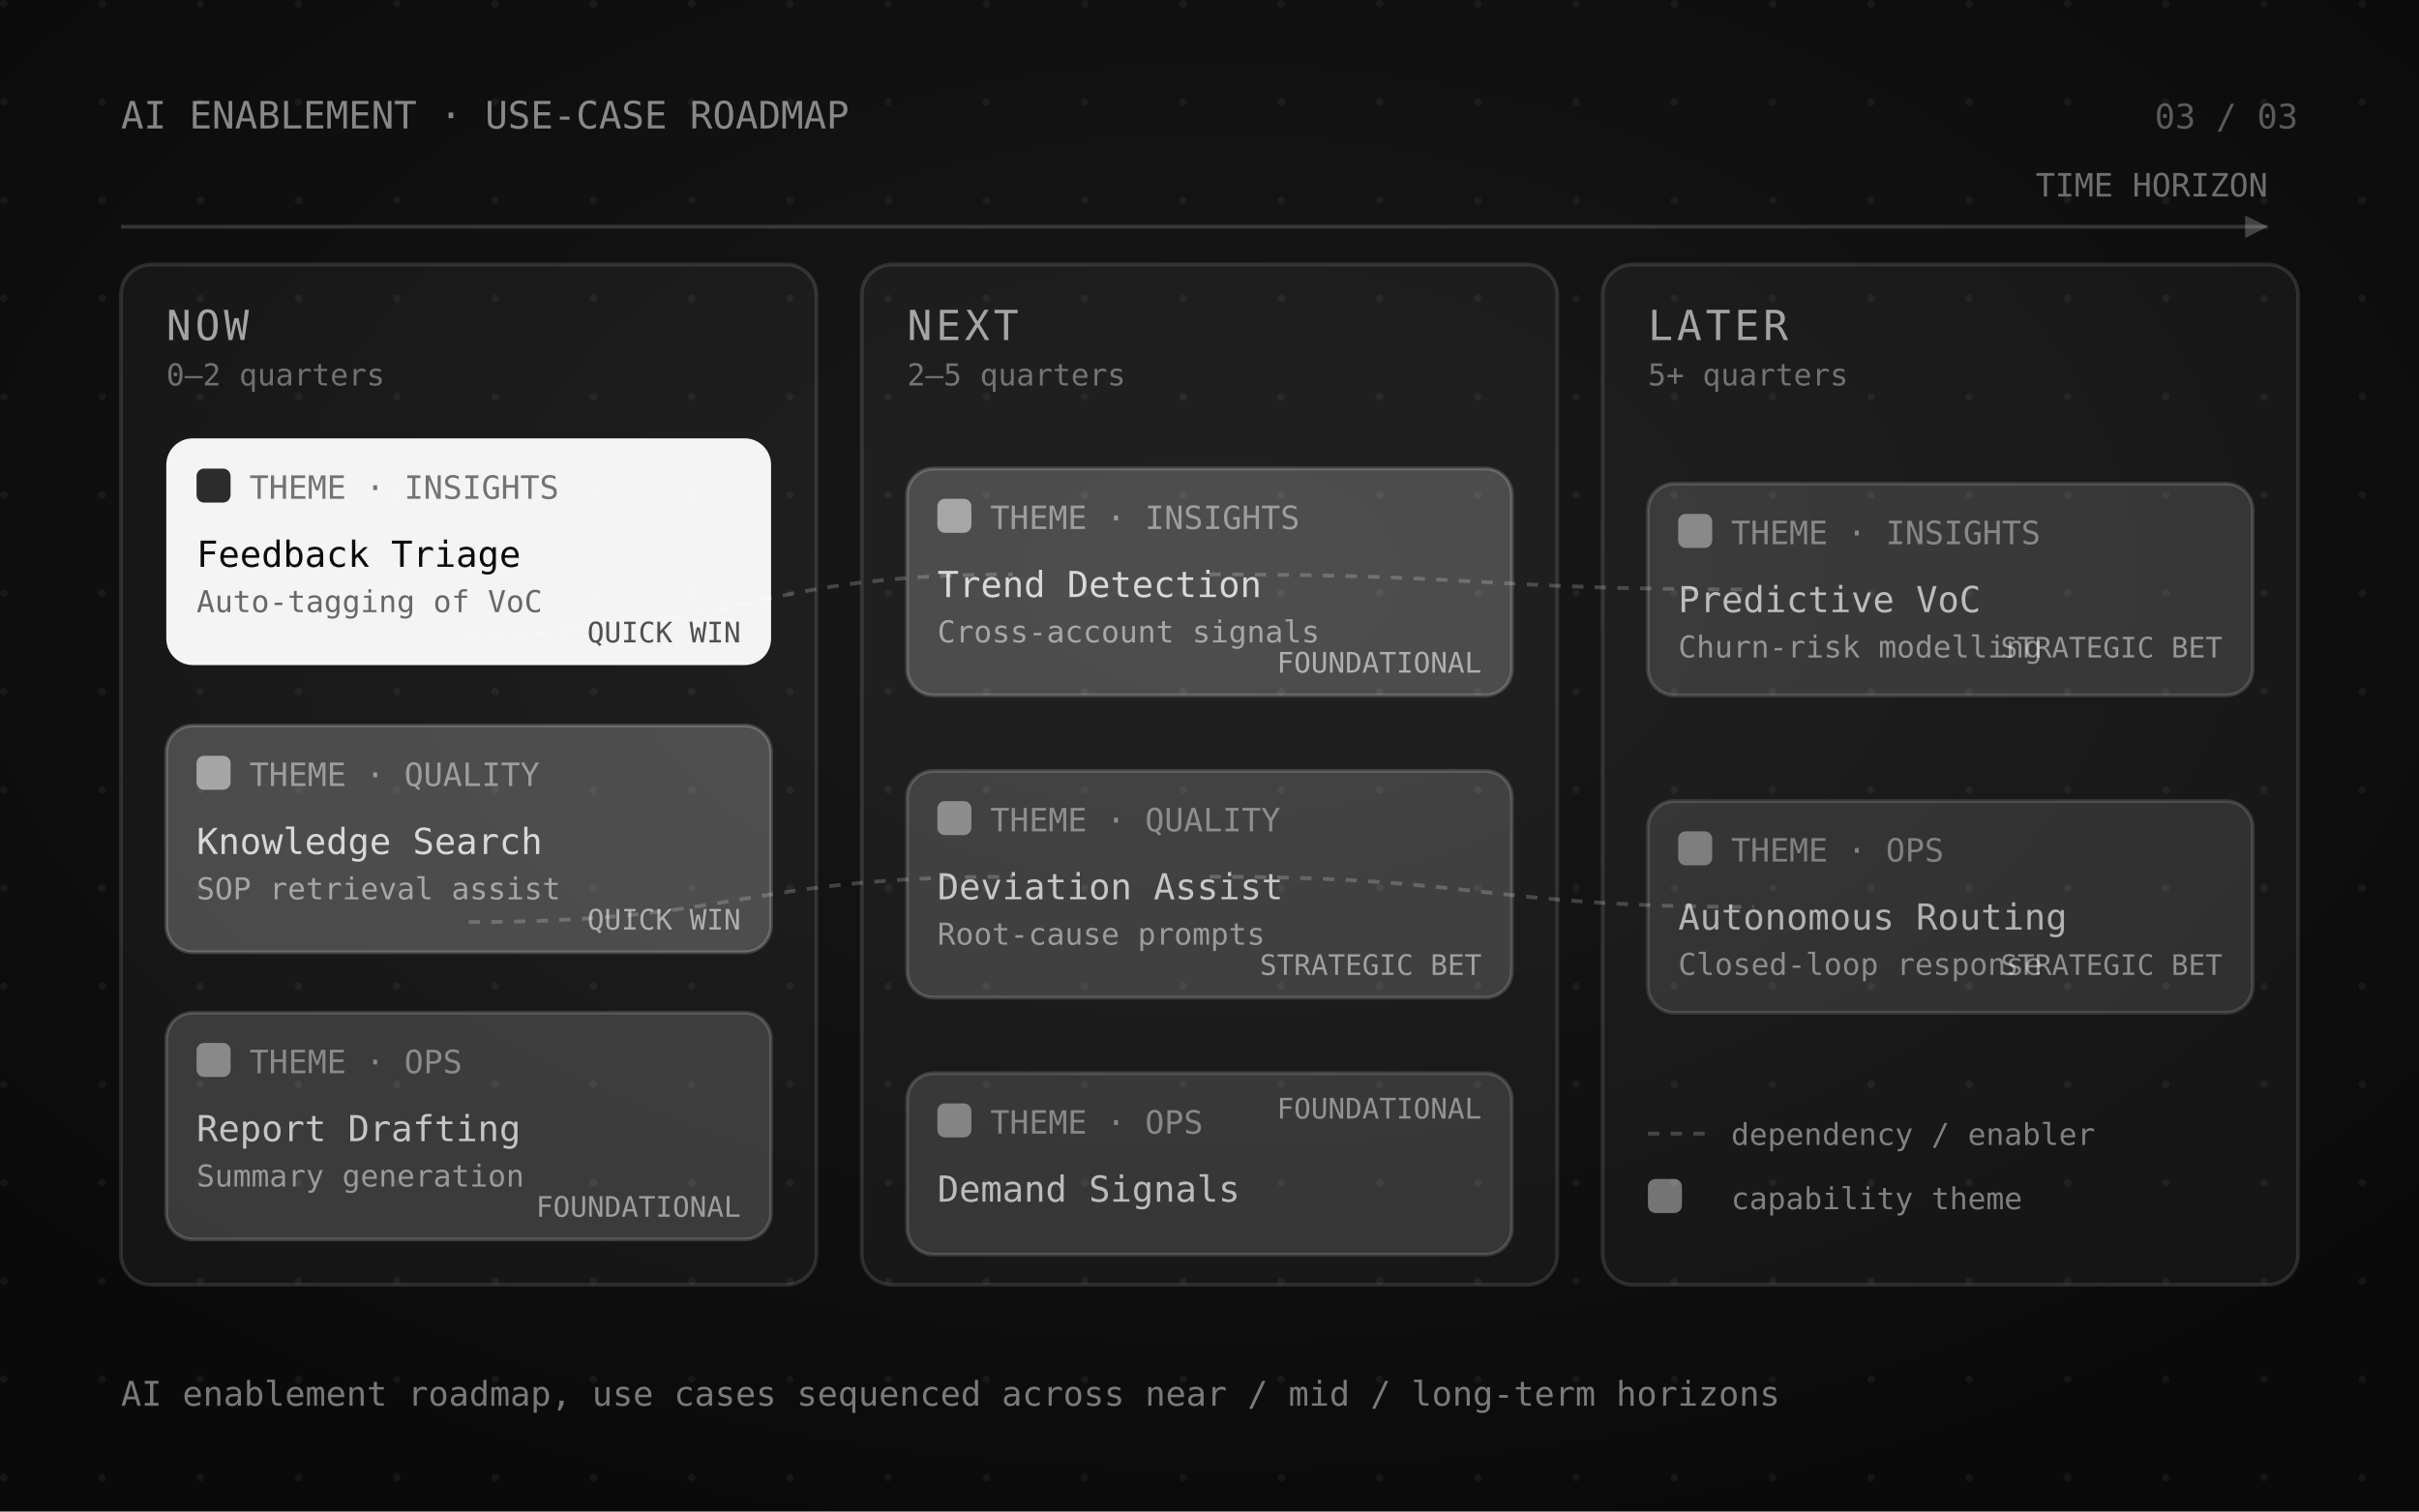
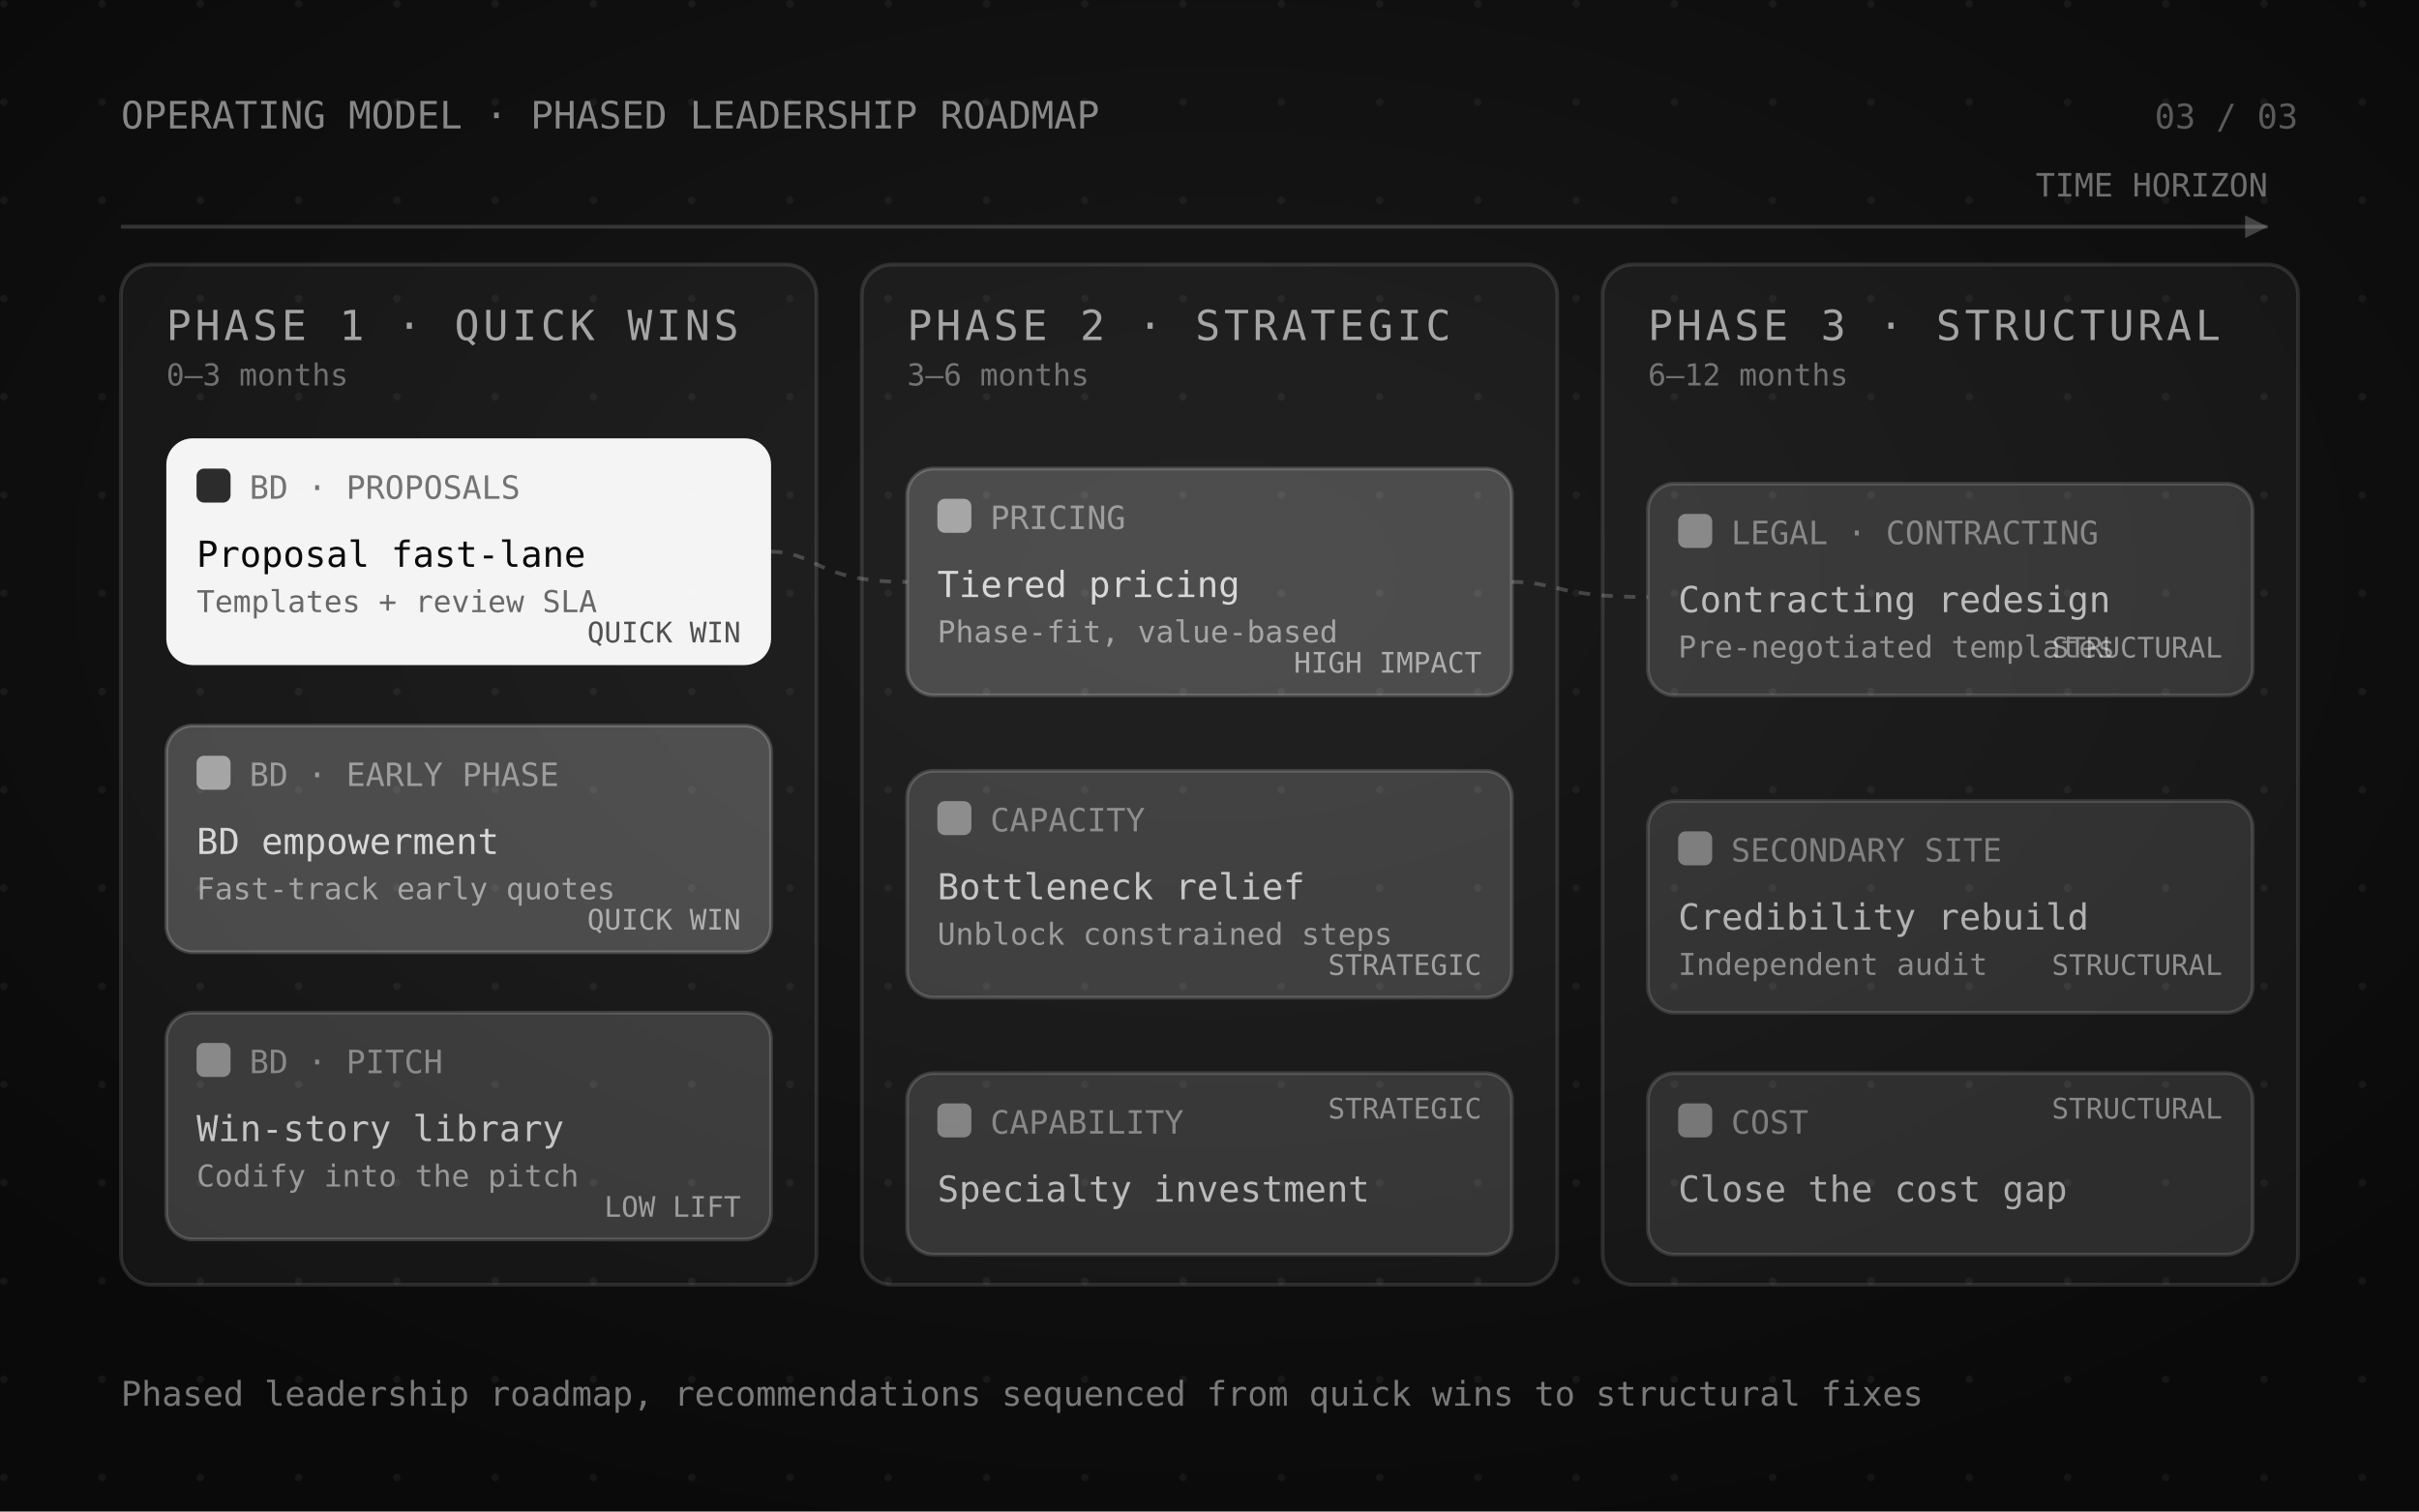
- <svg xmlns="http://www.w3.org/2000/svg" viewBox="0 0 640 400" role="img" aria-label="AI enablement roadmap: use-case cards sequenced across Now, Next, and Later horizons with value-effort tags, capability themes, and dependency markers">
+ <svg xmlns="http://www.w3.org/2000/svg" viewBox="0 0 640 400" role="img" aria-label="Phased leadership operating-model roadmap: recommendations sequenced across Phase 1 quick wins, Phase 2 strategic initiatives, and Phase 3 structural fixes, with impact tags and dependency flow">
  <defs>
    <pattern id="g" width="26" height="26" patternUnits="userSpaceOnUse">
      <circle cx="1" cy="1" r="1" fill="#fff" fill-opacity="0.05" />
    </pattern>
    <radialGradient id="gv" cx="50%" cy="38%" r="66%">
      <stop offset="0%" stop-color="#fff" stop-opacity="0.06" />
      <stop offset="100%" stop-color="#fff" stop-opacity="0" />
    </radialGradient>
  </defs>
  <rect width="640" height="400" fill="#0a0a0a" />
  <rect width="640" height="400" fill="url(#g)" />
  <rect width="640" height="400" fill="url(#gv)" />
-   <text x="32" y="34" font-family="'JetBrains Mono',monospace" font-size="10" fill="#fff" fill-opacity="0.5">AI ENABLEMENT · USE-CASE ROADMAP</text>
+   <text x="32" y="34" font-family="'JetBrains Mono',monospace" font-size="10" fill="#fff" fill-opacity="0.5">OPERATING MODEL · PHASED LEADERSHIP ROADMAP</text>
  <text x="608" y="34" text-anchor="end" font-family="'JetBrains Mono',monospace" font-size="9" fill="#fff" fill-opacity="0.32">03 / 03</text>
  <line x1="32" y1="60" x2="600" y2="60" stroke="#fff" stroke-opacity="0.16" stroke-width="1" />
  <path d="M600 60 l-6 -3 v6 z" fill="#fff" fill-opacity="0.22" />
  <text x="600" y="52" text-anchor="end" font-family="'JetBrains Mono',monospace" font-size="8.5" fill="#fff" fill-opacity="0.4">TIME HORIZON</text>
  <rect x="32" y="70" width="184" height="270" rx="8" fill="#fff" fill-opacity="0.04" stroke="#fff" stroke-opacity="0.12" stroke-width="1" />
-   <text x="44" y="90" font-family="'JetBrains Mono',monospace" font-size="11" fill="#fff" fill-opacity="0.6" letter-spacing="1">NOW</text>
-   <text x="44" y="102" font-family="'JetBrains Mono',monospace" font-size="8" fill="#fff" fill-opacity="0.38">0–2 quarters</text>
+   <text x="44" y="90" font-family="'JetBrains Mono',monospace" font-size="11" fill="#fff" fill-opacity="0.6" letter-spacing="1">PHASE 1 · QUICK WINS</text>
+   <text x="44" y="102" font-family="'JetBrains Mono',monospace" font-size="8" fill="#fff" fill-opacity="0.38">0–3 months</text>
  <rect x="228" y="70" width="184" height="270" rx="8" fill="#fff" fill-opacity="0.04" stroke="#fff" stroke-opacity="0.12" stroke-width="1" />
-   <text x="240" y="90" font-family="'JetBrains Mono',monospace" font-size="11" fill="#fff" fill-opacity="0.6" letter-spacing="1">NEXT</text>
-   <text x="240" y="102" font-family="'JetBrains Mono',monospace" font-size="8" fill="#fff" fill-opacity="0.38">2–5 quarters</text>
+   <text x="240" y="90" font-family="'JetBrains Mono',monospace" font-size="11" fill="#fff" fill-opacity="0.6" letter-spacing="1">PHASE 2 · STRATEGIC</text>
+   <text x="240" y="102" font-family="'JetBrains Mono',monospace" font-size="8" fill="#fff" fill-opacity="0.38">3–6 months</text>
  <rect x="424" y="70" width="184" height="270" rx="8" fill="#fff" fill-opacity="0.04" stroke="#fff" stroke-opacity="0.12" stroke-width="1" />
-   <text x="436" y="90" font-family="'JetBrains Mono',monospace" font-size="11" fill="#fff" fill-opacity="0.6" letter-spacing="1">LATER</text>
-   <text x="436" y="102" font-family="'JetBrains Mono',monospace" font-size="8" fill="#fff" fill-opacity="0.38">5+ quarters</text>
-   <path d="M124 168 C 196 168, 196 152, 268 152" fill="none" stroke="#fff" stroke-opacity="0.2" stroke-width="1" stroke-dasharray="3 3" />
-   <path d="M124 244 C 196 244, 196 232, 268 232" fill="none" stroke="#fff" stroke-opacity="0.2" stroke-width="1" stroke-dasharray="3 3" />
-   <path d="M320 152 C 392 152, 392 156, 464 156" fill="none" stroke="#fff" stroke-opacity="0.2" stroke-width="1" stroke-dasharray="3 3" />
-   <path d="M320 232 C 392 232, 392 240, 464 240" fill="none" stroke="#fff" stroke-opacity="0.2" stroke-width="1" stroke-dasharray="3 3" />
+   <text x="436" y="90" font-family="'JetBrains Mono',monospace" font-size="11" fill="#fff" fill-opacity="0.6" letter-spacing="1">PHASE 3 · STRUCTURAL</text>
+   <text x="436" y="102" font-family="'JetBrains Mono',monospace" font-size="8" fill="#fff" fill-opacity="0.38">6–12 months</text>
+   <path d="M204 146 C 216 146, 216 154, 240 154" fill="none" stroke="#fff" stroke-opacity="0.2" stroke-width="1" stroke-dasharray="3 3" />
+   <path d="M400 154 C 412 154, 412 158, 436 158" fill="none" stroke="#fff" stroke-opacity="0.2" stroke-width="1" stroke-dasharray="3 3" />
  <rect x="44" y="116" width="160" height="60" rx="7" fill="#fff" fill-opacity="0.95" />
  <rect x="52" y="124" width="9" height="9" rx="2" fill="#0a0a0a" fill-opacity="0.85" />
-   <text x="66" y="132" font-family="'JetBrains Mono',monospace" font-size="8.5" fill="#0a0a0a" fill-opacity="0.55">THEME · INSIGHTS</text>
-   <text x="52" y="150" font-family="'JetBrains Mono',monospace" font-size="9.5" fill="#0a0a0a">Feedback Triage</text>
-   <text x="52" y="162" font-family="'JetBrains Mono',monospace" font-size="8" fill="#0a0a0a" fill-opacity="0.6">Auto-tagging of VoC</text>
-   <rect x="52" y="166" width="58" height="0" />
+   <text x="66" y="132" font-family="'JetBrains Mono',monospace" font-size="8.5" fill="#0a0a0a" fill-opacity="0.55">BD · PROPOSALS</text>
+   <text x="52" y="150" font-family="'JetBrains Mono',monospace" font-size="9.5" fill="#0a0a0a">Proposal fast-lane</text>
+   <text x="52" y="162" font-family="'JetBrains Mono',monospace" font-size="8" fill="#0a0a0a" fill-opacity="0.6">Templates + review SLA</text>
  <text x="196" y="170" text-anchor="end" font-family="'JetBrains Mono',monospace" font-size="7.5" fill="#0a0a0a" fill-opacity="0.7">QUICK WIN</text>
  <rect x="44" y="192" width="160" height="60" rx="7" fill="#fff" fill-opacity="0.22" stroke="#fff" stroke-opacity="0.18" />
  <rect x="52" y="200" width="9" height="9" rx="2" fill="#fff" fill-opacity="0.5" />
-   <text x="66" y="208" font-family="'JetBrains Mono',monospace" font-size="8.5" fill="#fff" fill-opacity="0.45">THEME · QUALITY</text>
-   <text x="52" y="226" font-family="'JetBrains Mono',monospace" font-size="9.5" fill="#fff" fill-opacity="0.78">Knowledge Search</text>
-   <text x="52" y="238" font-family="'JetBrains Mono',monospace" font-size="8" fill="#fff" fill-opacity="0.5">SOP retrieval assist</text>
+   <text x="66" y="208" font-family="'JetBrains Mono',monospace" font-size="8.5" fill="#fff" fill-opacity="0.45">BD · EARLY PHASE</text>
+   <text x="52" y="226" font-family="'JetBrains Mono',monospace" font-size="9.5" fill="#fff" fill-opacity="0.78">BD empowerment</text>
+   <text x="52" y="238" font-family="'JetBrains Mono',monospace" font-size="8" fill="#fff" fill-opacity="0.5">Fast-track early quotes</text>
  <text x="196" y="246" text-anchor="end" font-family="'JetBrains Mono',monospace" font-size="7.5" fill="#fff" fill-opacity="0.55">QUICK WIN</text>
  <rect x="44" y="268" width="160" height="60" rx="7" fill="#fff" fill-opacity="0.16" stroke="#fff" stroke-opacity="0.16" />
  <rect x="52" y="276" width="9" height="9" rx="2" fill="#fff" fill-opacity="0.4" />
-   <text x="66" y="284" font-family="'JetBrains Mono',monospace" font-size="8.5" fill="#fff" fill-opacity="0.4">THEME · OPS</text>
-   <text x="52" y="302" font-family="'JetBrains Mono',monospace" font-size="9.5" fill="#fff" fill-opacity="0.7">Report Drafting</text>
-   <text x="52" y="314" font-family="'JetBrains Mono',monospace" font-size="8" fill="#fff" fill-opacity="0.48">Summary generation</text>
-   <text x="196" y="322" text-anchor="end" font-family="'JetBrains Mono',monospace" font-size="7.5" fill="#fff" fill-opacity="0.5">FOUNDATIONAL</text>
+   <text x="66" y="284" font-family="'JetBrains Mono',monospace" font-size="8.5" fill="#fff" fill-opacity="0.4">BD · PITCH</text>
+   <text x="52" y="302" font-family="'JetBrains Mono',monospace" font-size="9.5" fill="#fff" fill-opacity="0.7">Win-story library</text>
+   <text x="52" y="314" font-family="'JetBrains Mono',monospace" font-size="8" fill="#fff" fill-opacity="0.48">Codify into the pitch</text>
+   <text x="196" y="322" text-anchor="end" font-family="'JetBrains Mono',monospace" font-size="7.5" fill="#fff" fill-opacity="0.5">LOW LIFT</text>
  <rect x="240" y="124" width="160" height="60" rx="7" fill="#fff" fill-opacity="0.2" stroke="#fff" stroke-opacity="0.18" />
  <rect x="248" y="132" width="9" height="9" rx="2" fill="#fff" fill-opacity="0.5" />
-   <text x="262" y="140" font-family="'JetBrains Mono',monospace" font-size="8.5" fill="#fff" fill-opacity="0.45">THEME · INSIGHTS</text>
-   <text x="248" y="158" font-family="'JetBrains Mono',monospace" font-size="9.5" fill="#fff" fill-opacity="0.78">Trend Detection</text>
-   <text x="248" y="170" font-family="'JetBrains Mono',monospace" font-size="8" fill="#fff" fill-opacity="0.5">Cross-account signals</text>
-   <text x="392" y="178" text-anchor="end" font-family="'JetBrains Mono',monospace" font-size="7.5" fill="#fff" fill-opacity="0.55">FOUNDATIONAL</text>
+   <text x="262" y="140" font-family="'JetBrains Mono',monospace" font-size="8.5" fill="#fff" fill-opacity="0.45">PRICING</text>
+   <text x="248" y="158" font-family="'JetBrains Mono',monospace" font-size="9.5" fill="#fff" fill-opacity="0.78">Tiered pricing</text>
+   <text x="248" y="170" font-family="'JetBrains Mono',monospace" font-size="8" fill="#fff" fill-opacity="0.5">Phase-fit, value-based</text>
+   <text x="392" y="178" text-anchor="end" font-family="'JetBrains Mono',monospace" font-size="7.5" fill="#fff" fill-opacity="0.55">HIGH IMPACT</text>
  <rect x="240" y="204" width="160" height="60" rx="7" fill="#fff" fill-opacity="0.16" stroke="#fff" stroke-opacity="0.16" />
  <rect x="248" y="212" width="9" height="9" rx="2" fill="#fff" fill-opacity="0.4" />
-   <text x="262" y="220" font-family="'JetBrains Mono',monospace" font-size="8.5" fill="#fff" fill-opacity="0.4">THEME · QUALITY</text>
-   <text x="248" y="238" font-family="'JetBrains Mono',monospace" font-size="9.5" fill="#fff" fill-opacity="0.7">Deviation Assist</text>
-   <text x="248" y="250" font-family="'JetBrains Mono',monospace" font-size="8" fill="#fff" fill-opacity="0.48">Root-cause prompts</text>
-   <text x="392" y="258" text-anchor="end" font-family="'JetBrains Mono',monospace" font-size="7.5" fill="#fff" fill-opacity="0.5">STRATEGIC BET</text>
+   <text x="262" y="220" font-family="'JetBrains Mono',monospace" font-size="8.5" fill="#fff" fill-opacity="0.4">CAPACITY</text>
+   <text x="248" y="238" font-family="'JetBrains Mono',monospace" font-size="9.5" fill="#fff" fill-opacity="0.7">Bottleneck relief</text>
+   <text x="248" y="250" font-family="'JetBrains Mono',monospace" font-size="8" fill="#fff" fill-opacity="0.48">Unblock constrained steps</text>
+   <text x="392" y="258" text-anchor="end" font-family="'JetBrains Mono',monospace" font-size="7.5" fill="#fff" fill-opacity="0.5">STRATEGIC</text>
  <rect x="240" y="284" width="160" height="48" rx="7" fill="#fff" fill-opacity="0.13" stroke="#fff" stroke-opacity="0.15" />
  <rect x="248" y="292" width="9" height="9" rx="2" fill="#fff" fill-opacity="0.38" />
-   <text x="262" y="300" font-family="'JetBrains Mono',monospace" font-size="8.5" fill="#fff" fill-opacity="0.4">THEME · OPS</text>
-   <text x="248" y="318" font-family="'JetBrains Mono',monospace" font-size="9.5" fill="#fff" fill-opacity="0.66">Demand Signals</text>
-   <text x="392" y="296" text-anchor="end" font-family="'JetBrains Mono',monospace" font-size="7.5" fill="#fff" fill-opacity="0.46">FOUNDATIONAL</text>
+   <text x="262" y="300" font-family="'JetBrains Mono',monospace" font-size="8.5" fill="#fff" fill-opacity="0.4">CAPABILITY</text>
+   <text x="248" y="318" font-family="'JetBrains Mono',monospace" font-size="9.5" fill="#fff" fill-opacity="0.66">Specialty investment</text>
+   <text x="392" y="296" text-anchor="end" font-family="'JetBrains Mono',monospace" font-size="7.5" fill="#fff" fill-opacity="0.46">STRATEGIC</text>
  <rect x="436" y="128" width="160" height="56" rx="7" fill="#fff" fill-opacity="0.13" stroke="#fff" stroke-opacity="0.15" />
  <rect x="444" y="136" width="9" height="9" rx="2" fill="#fff" fill-opacity="0.4" />
-   <text x="458" y="144" font-family="'JetBrains Mono',monospace" font-size="8.5" fill="#fff" fill-opacity="0.4">THEME · INSIGHTS</text>
-   <text x="444" y="162" font-family="'JetBrains Mono',monospace" font-size="9.5" fill="#fff" fill-opacity="0.66">Predictive VoC</text>
-   <text x="444" y="174" font-family="'JetBrains Mono',monospace" font-size="8" fill="#fff" fill-opacity="0.46">Churn-risk modelling</text>
-   <text x="588" y="174" text-anchor="end" font-family="'JetBrains Mono',monospace" font-size="7.5" fill="#fff" fill-opacity="0.48">STRATEGIC BET</text>
+   <text x="458" y="144" font-family="'JetBrains Mono',monospace" font-size="8.5" fill="#fff" fill-opacity="0.4">LEGAL · CONTRACTING</text>
+   <text x="444" y="162" font-family="'JetBrains Mono',monospace" font-size="9.5" fill="#fff" fill-opacity="0.66">Contracting redesign</text>
+   <text x="444" y="174" font-family="'JetBrains Mono',monospace" font-size="8" fill="#fff" fill-opacity="0.46">Pre-negotiated templates</text>
+   <text x="588" y="174" text-anchor="end" font-family="'JetBrains Mono',monospace" font-size="7.5" fill="#fff" fill-opacity="0.48">STRUCTURAL</text>
  <rect x="436" y="212" width="160" height="56" rx="7" fill="#fff" fill-opacity="0.11" stroke="#fff" stroke-opacity="0.14" />
  <rect x="444" y="220" width="9" height="9" rx="2" fill="#fff" fill-opacity="0.36" />
-   <text x="458" y="228" font-family="'JetBrains Mono',monospace" font-size="8.5" fill="#fff" fill-opacity="0.38">THEME · OPS</text>
-   <text x="444" y="246" font-family="'JetBrains Mono',monospace" font-size="9.5" fill="#fff" fill-opacity="0.62">Autonomous Routing</text>
-   <text x="444" y="258" font-family="'JetBrains Mono',monospace" font-size="8" fill="#fff" fill-opacity="0.44">Closed-loop response</text>
-   <text x="588" y="258" text-anchor="end" font-family="'JetBrains Mono',monospace" font-size="7.5" fill="#fff" fill-opacity="0.46">STRATEGIC BET</text>
-   <line x1="436" y1="300" x2="452" y2="300" stroke="#fff" stroke-opacity="0.2" stroke-width="1" stroke-dasharray="3 3" />
-   <text x="458" y="303" font-family="'JetBrains Mono',monospace" font-size="8" fill="#fff" fill-opacity="0.45">dependency / enabler</text>
-   <rect x="436" y="312" width="9" height="9" rx="2" fill="#fff" fill-opacity="0.4" />
-   <text x="458" y="320" font-family="'JetBrains Mono',monospace" font-size="8" fill="#fff" fill-opacity="0.45">capability theme</text>
-   <text x="32" y="372" font-family="'JetBrains Mono',monospace" font-size="9" fill="#fff" fill-opacity="0.45">AI enablement roadmap, use cases sequenced across near / mid / long-term horizons</text>
+   <text x="458" y="228" font-family="'JetBrains Mono',monospace" font-size="8.5" fill="#fff" fill-opacity="0.38">SECONDARY SITE</text>
+   <text x="444" y="246" font-family="'JetBrains Mono',monospace" font-size="9.5" fill="#fff" fill-opacity="0.62">Credibility rebuild</text>
+   <text x="444" y="258" font-family="'JetBrains Mono',monospace" font-size="8" fill="#fff" fill-opacity="0.44">Independent audit</text>
+   <text x="588" y="258" text-anchor="end" font-family="'JetBrains Mono',monospace" font-size="7.5" fill="#fff" fill-opacity="0.46">STRUCTURAL</text>
+   <rect x="436" y="284" width="160" height="48" rx="7" fill="#fff" fill-opacity="0.1" stroke="#fff" stroke-opacity="0.14" />
+   <rect x="444" y="292" width="9" height="9" rx="2" fill="#fff" fill-opacity="0.34" />
+   <text x="458" y="300" font-family="'JetBrains Mono',monospace" font-size="8.5" fill="#fff" fill-opacity="0.38">COST</text>
+   <text x="444" y="318" font-family="'JetBrains Mono',monospace" font-size="9.5" fill="#fff" fill-opacity="0.6">Close the cost gap</text>
+   <text x="588" y="296" text-anchor="end" font-family="'JetBrains Mono',monospace" font-size="7.5" fill="#fff" fill-opacity="0.44">STRUCTURAL</text>
+   <text x="32" y="372" font-family="'JetBrains Mono',monospace" font-size="9" fill="#fff" fill-opacity="0.45">Phased leadership roadmap, recommendations sequenced from quick wins to structural fixes</text>
</svg>
